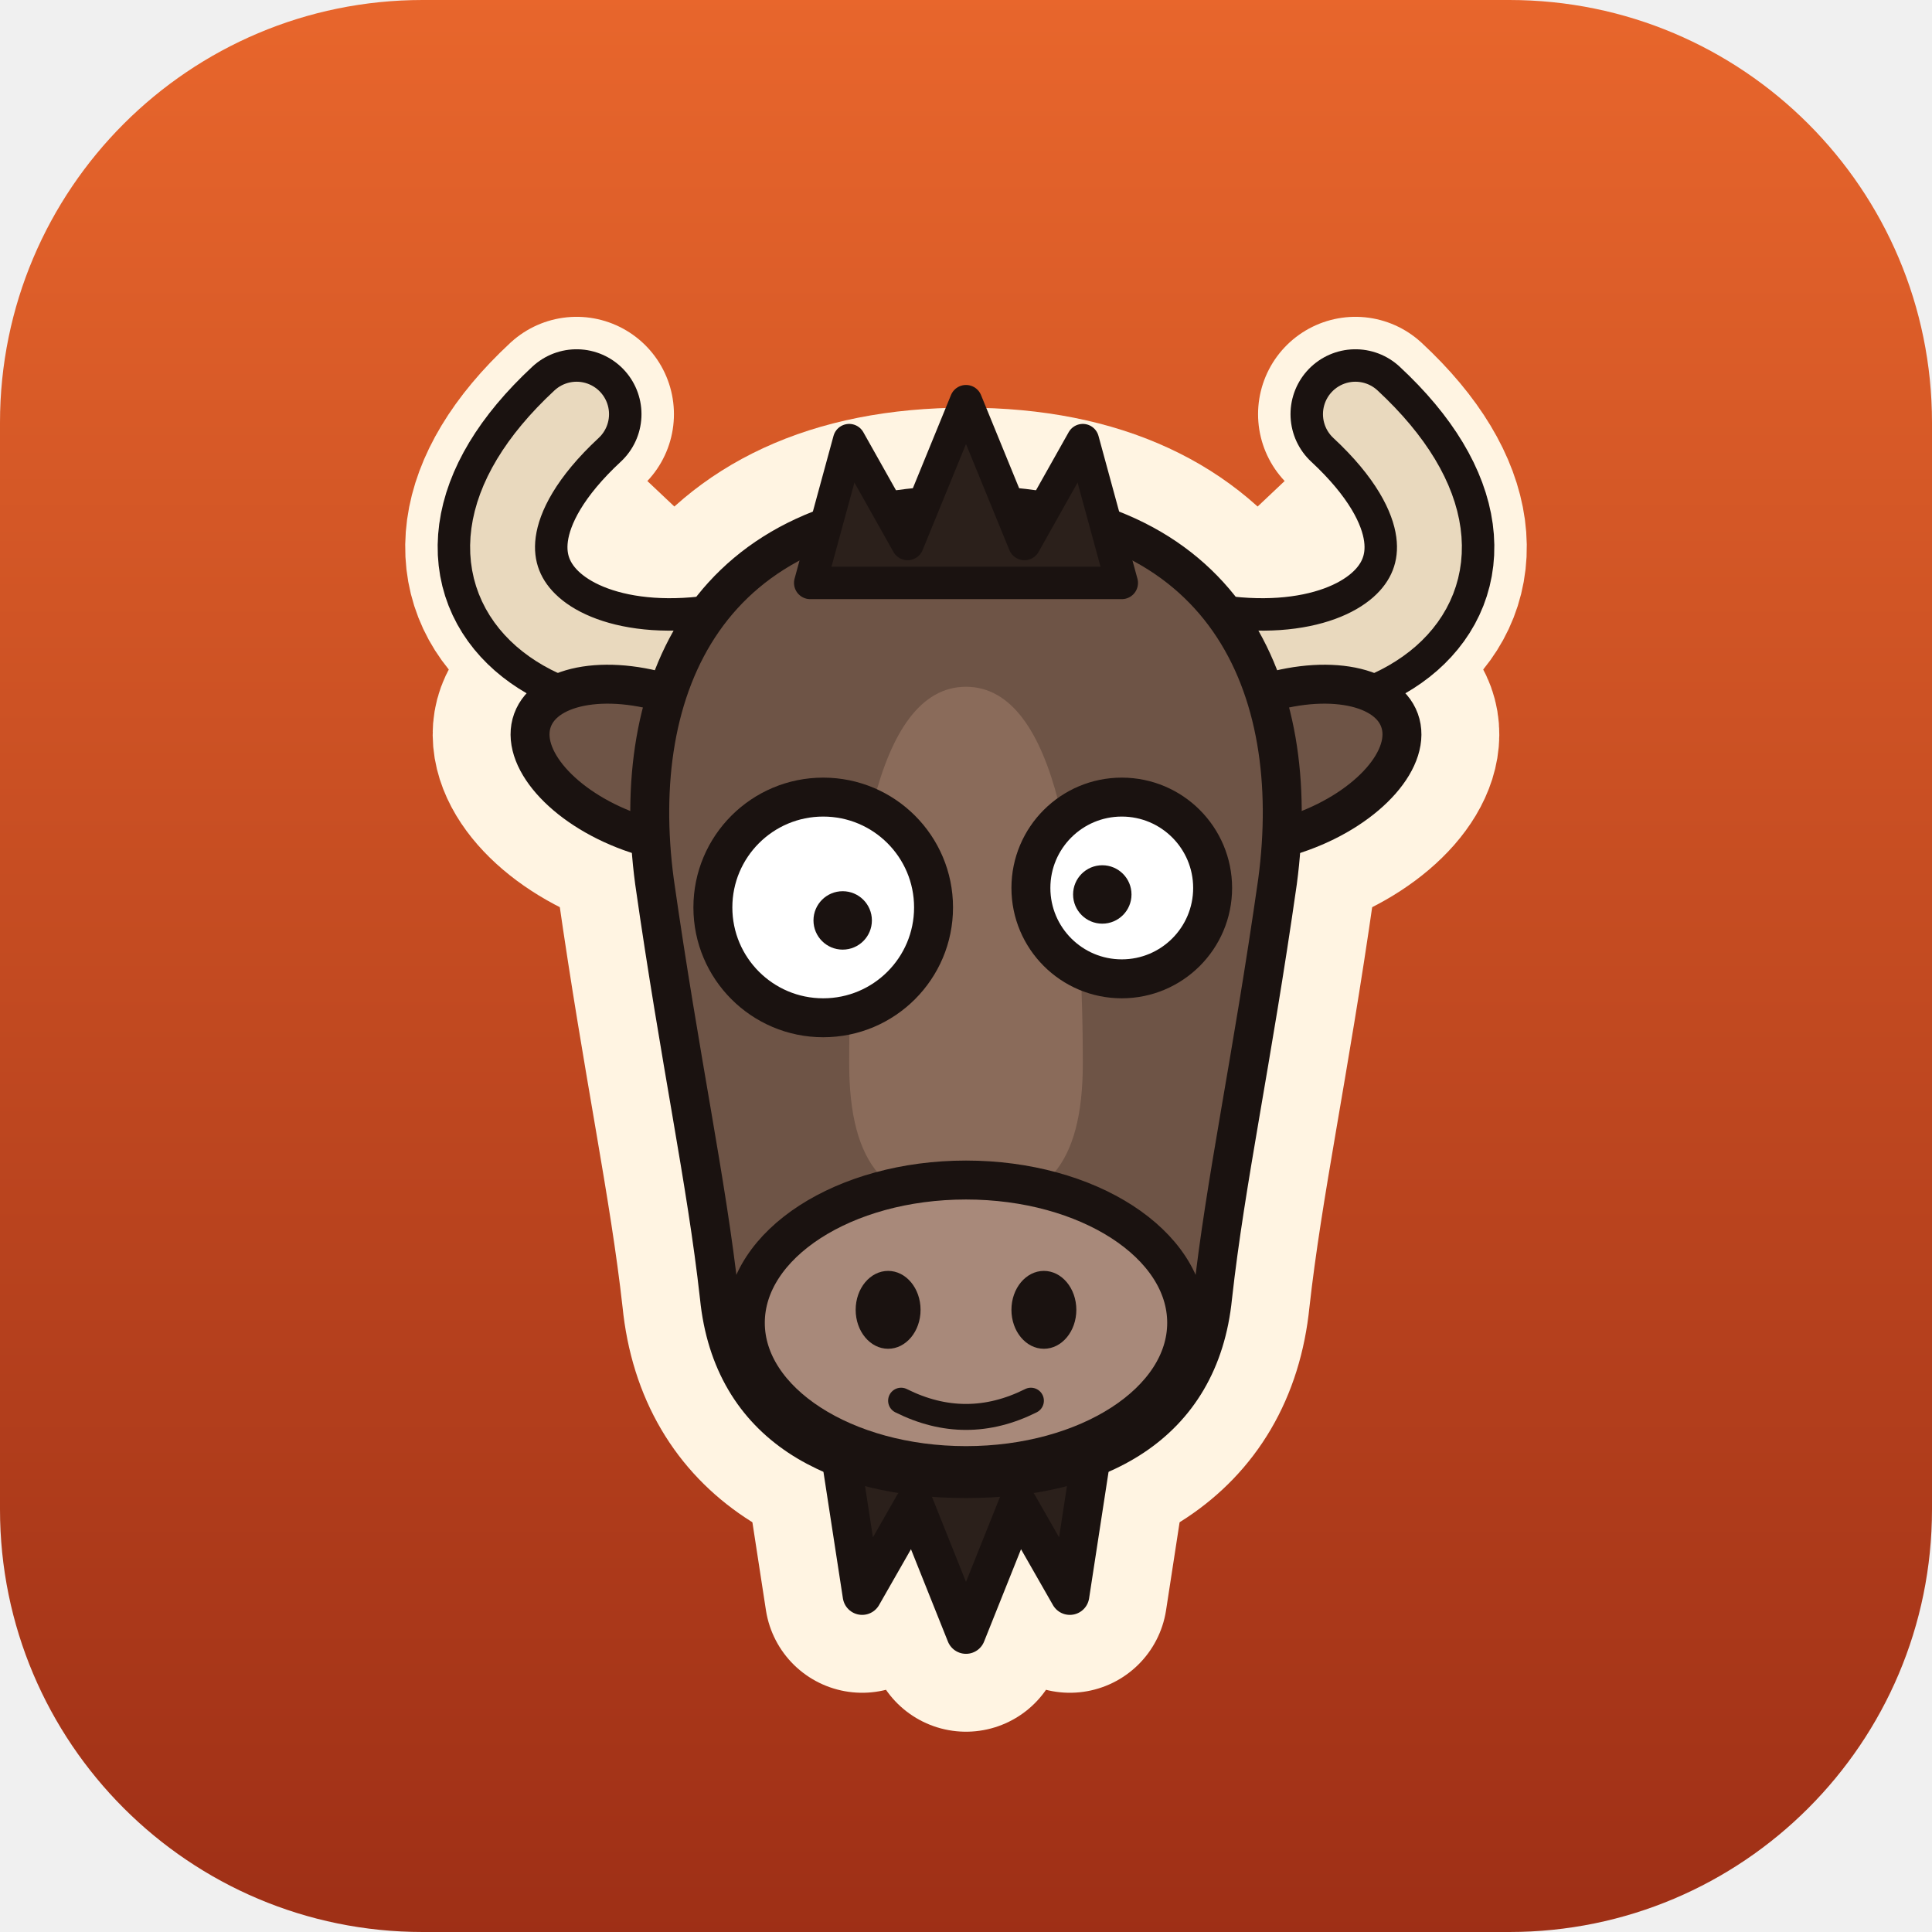
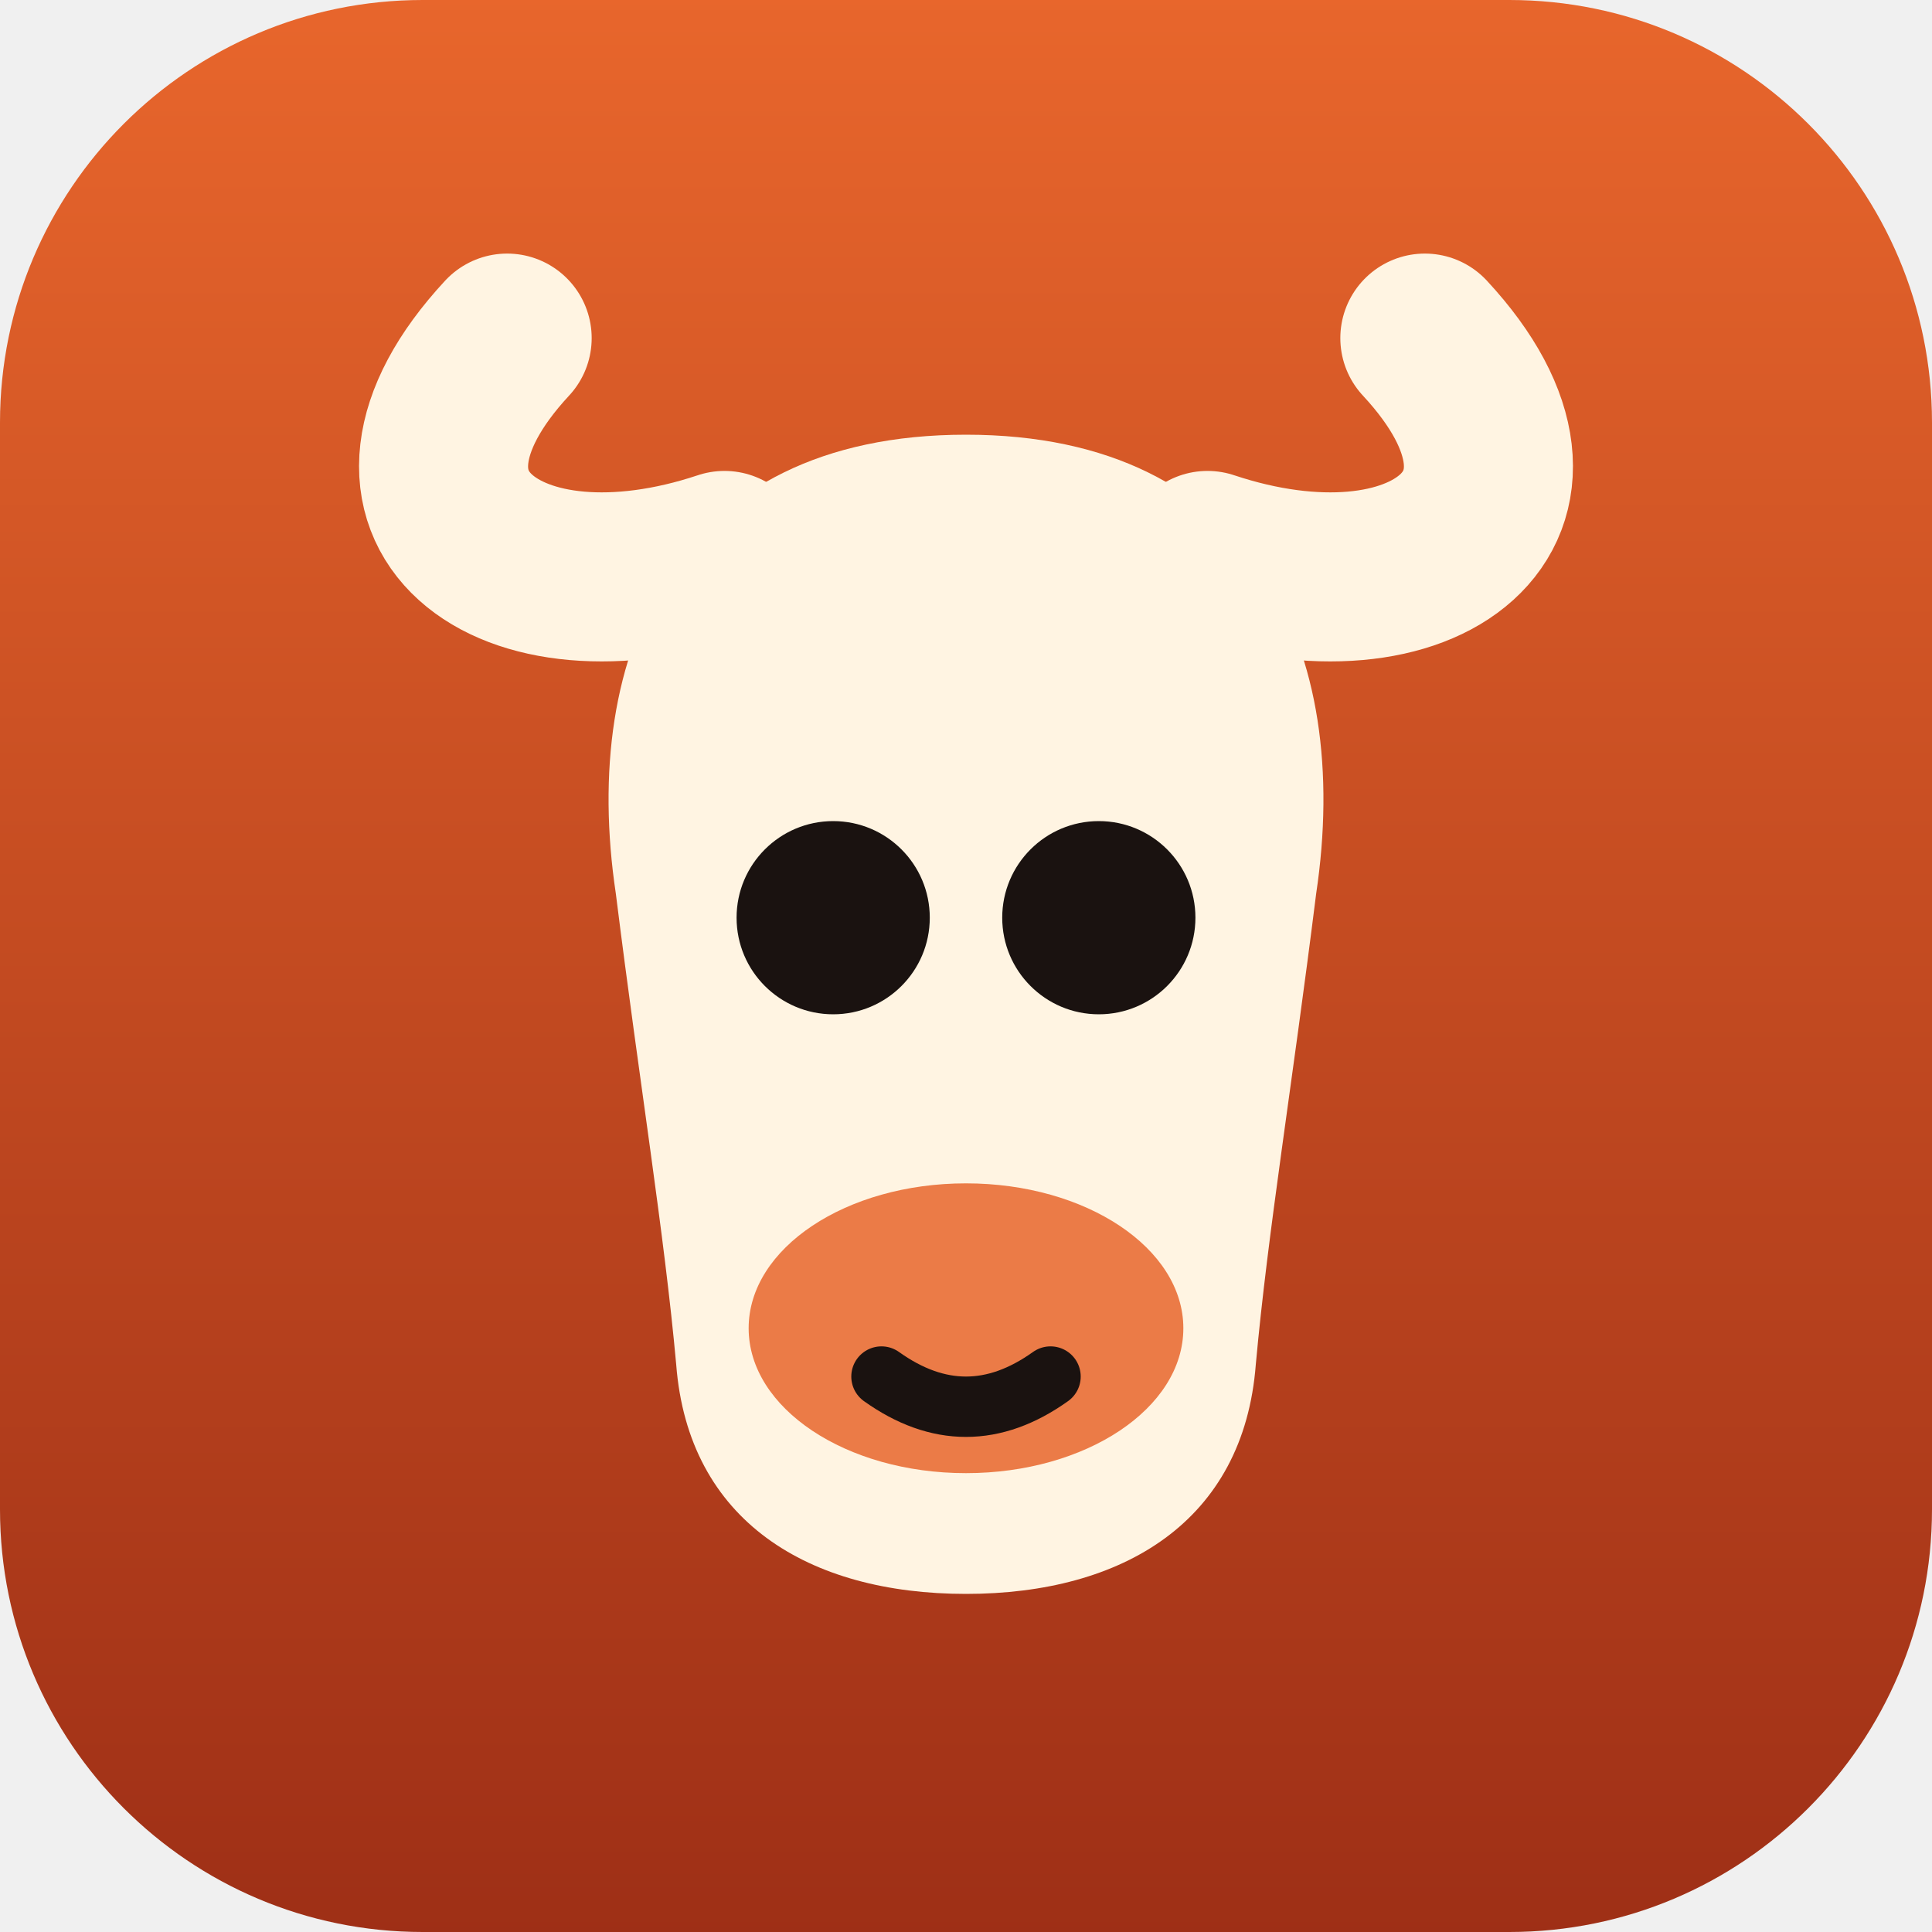
- <svg xmlns="http://www.w3.org/2000/svg" viewBox="0 0 256 256" width="256" height="256">
+ <svg xmlns="http://www.w3.org/2000/svg" viewBox="0 0 16 16" width="16" height="16">
  <defs>
    <linearGradient id="bg" x1="0" y1="0" x2="0" y2="1">
      <stop offset="0" stop-color="#E8662C" />
      <stop offset="1" stop-color="#9E2F16" />
    </linearGradient>
-     <g id="sil">
-       <path d="M104 84 C68 98 40 76 68 50" />
-       <path d="M152 84 C188 98 216 76 188 50" />
-       <ellipse cx="80" cy="104" rx="20" ry="11" transform="rotate(20 80 104)" />
-       <ellipse cx="176" cy="104" rx="20" ry="11" transform="rotate(-20 176 104)" />
-       <path d="M128 64 C168 64 180 92 176 122 C172 150 168 168 166 186 C164 206 148 214 128 214 C108 214 92 206 90 186 C88 168 84 150 80 122 C76 92 88 64 128 64 Z" />
-       <path d="M108 206 L112 232 L120 218 L128 238 L136 218 L144 232 L148 206 Z" />
-     </g>
  </defs>
-   <rect width="256" height="256" rx="56" fill="url(#bg)" />
-   <g transform="translate(128 134) scale(.86) translate(-128 -142)">
-     <use href="#sil" fill="#FFF4E2" stroke="#FFF4E2" stroke-width="30" stroke-linecap="round" stroke-linejoin="round" />
-     <g fill="none" stroke-linecap="round">
-       <path d="M104 84 C68 98 40 76 68 50" stroke="#1A1210" stroke-width="20" />
-       <path d="M152 84 C188 98 216 76 188 50" stroke="#1A1210" stroke-width="20" />
-       <path d="M104 84 C68 98 40 76 68 50" stroke="#E9D9BE" stroke-width="10" />
-       <path d="M152 84 C188 98 216 76 188 50" stroke="#E9D9BE" stroke-width="10" />
-     </g>
-     <g fill="#6E5446" stroke="#1A1210" stroke-width="6">
-       <ellipse cx="80" cy="104" rx="20" ry="11" transform="rotate(20 80 104)" />
-       <ellipse cx="176" cy="104" rx="20" ry="11" transform="rotate(-20 176 104)" />
-     </g>
-     <path d="M108 206 L112 232 L120 218 L128 238 L136 218 L144 232 L148 206 Z" fill="#2B201B" stroke="#1A1210" stroke-width="6" stroke-linejoin="round" />
-     <path d="M128 64 C168 64 180 92 176 122 C172 150 168 168 166 186 C164 206 148 214 128 214 C108 214 92 206 90 186 C88 168 84 150 80 122 C76 92 88 64 128 64 Z" fill="#6E5446" stroke="#1A1210" stroke-width="6" />
-     <path d="M128 92 C142 92 146 120 146 150 C146 166 140 172 128 172 C116 172 110 166 110 150 C110 120 114 92 128 92 Z" fill="#8A6B5A" />
-     <path d="M104 76 L110 54 L119 70 L128 48 L137 70 L146 54 L152 76 Z" fill="#2B201B" stroke="#1A1210" stroke-width="5" stroke-linejoin="round" />
-     <ellipse cx="128" cy="190" rx="34" ry="22" fill="#A8897A" stroke="#1A1210" stroke-width="6" />
-     <ellipse cx="116" cy="188" rx="5" ry="6" fill="#1A1210" />
-     <ellipse cx="140" cy="188" rx="5" ry="6" fill="#1A1210" />
-     <path d="M118 202 Q128 207 138 202" fill="none" stroke="#1A1210" stroke-width="4" stroke-linecap="round" />
-     <circle cx="106" cy="126" r="17" fill="#FFFFFF" stroke="#1A1210" stroke-width="6" />
-     <circle cx="152" cy="123" r="14" fill="#FFFFFF" stroke="#1A1210" stroke-width="6" />
-     <circle cx="109" cy="128" r="4.5" fill="#1A1210" />
-     <circle cx="149" cy="124" r="4.5" fill="#1A1210" />
-   </g>
+   <rect width="16" height="16" rx="3.5" fill="url(#bg)" />
+   <path d="M6 4.6 C4.2 5.2 2.9 4.2 4.2 2.8" fill="none" stroke="#FFF4E2" stroke-width="1.4" stroke-linecap="round" />
+   <path d="M10 4.6 C11.8 5.2 13.1 4.2 11.8 2.8" fill="none" stroke="#FFF4E2" stroke-width="1.4" stroke-linecap="round" />
+   <path d="M8 3.6 C10.4 3.6 11.2 5.4 10.9 7.4 C10.7 9 10.5 10.2 10.4 11.3 C10.3 12.6 9.3 13.2 8 13.2 C6.7 13.2 5.7 12.6 5.6 11.3 C5.5 10.2 5.3 9 5.1 7.4 C4.8 5.4 5.6 3.6 8 3.6 Z" fill="#FFF4E2" />
+   <circle cx="6.9" cy="7.6" r="0.8" fill="#1A1210" />
+   <circle cx="9.1" cy="7.6" r="0.8" fill="#1A1210" />
+   <ellipse cx="8" cy="11" rx="1.8" ry="1.2" fill="#E8662C" opacity="0.85" />
+   <path d="M7.3 11.4 Q8 11.9 8.7 11.4" stroke="#1A1210" stroke-width="0.5" fill="none" stroke-linecap="round" />
</svg>
